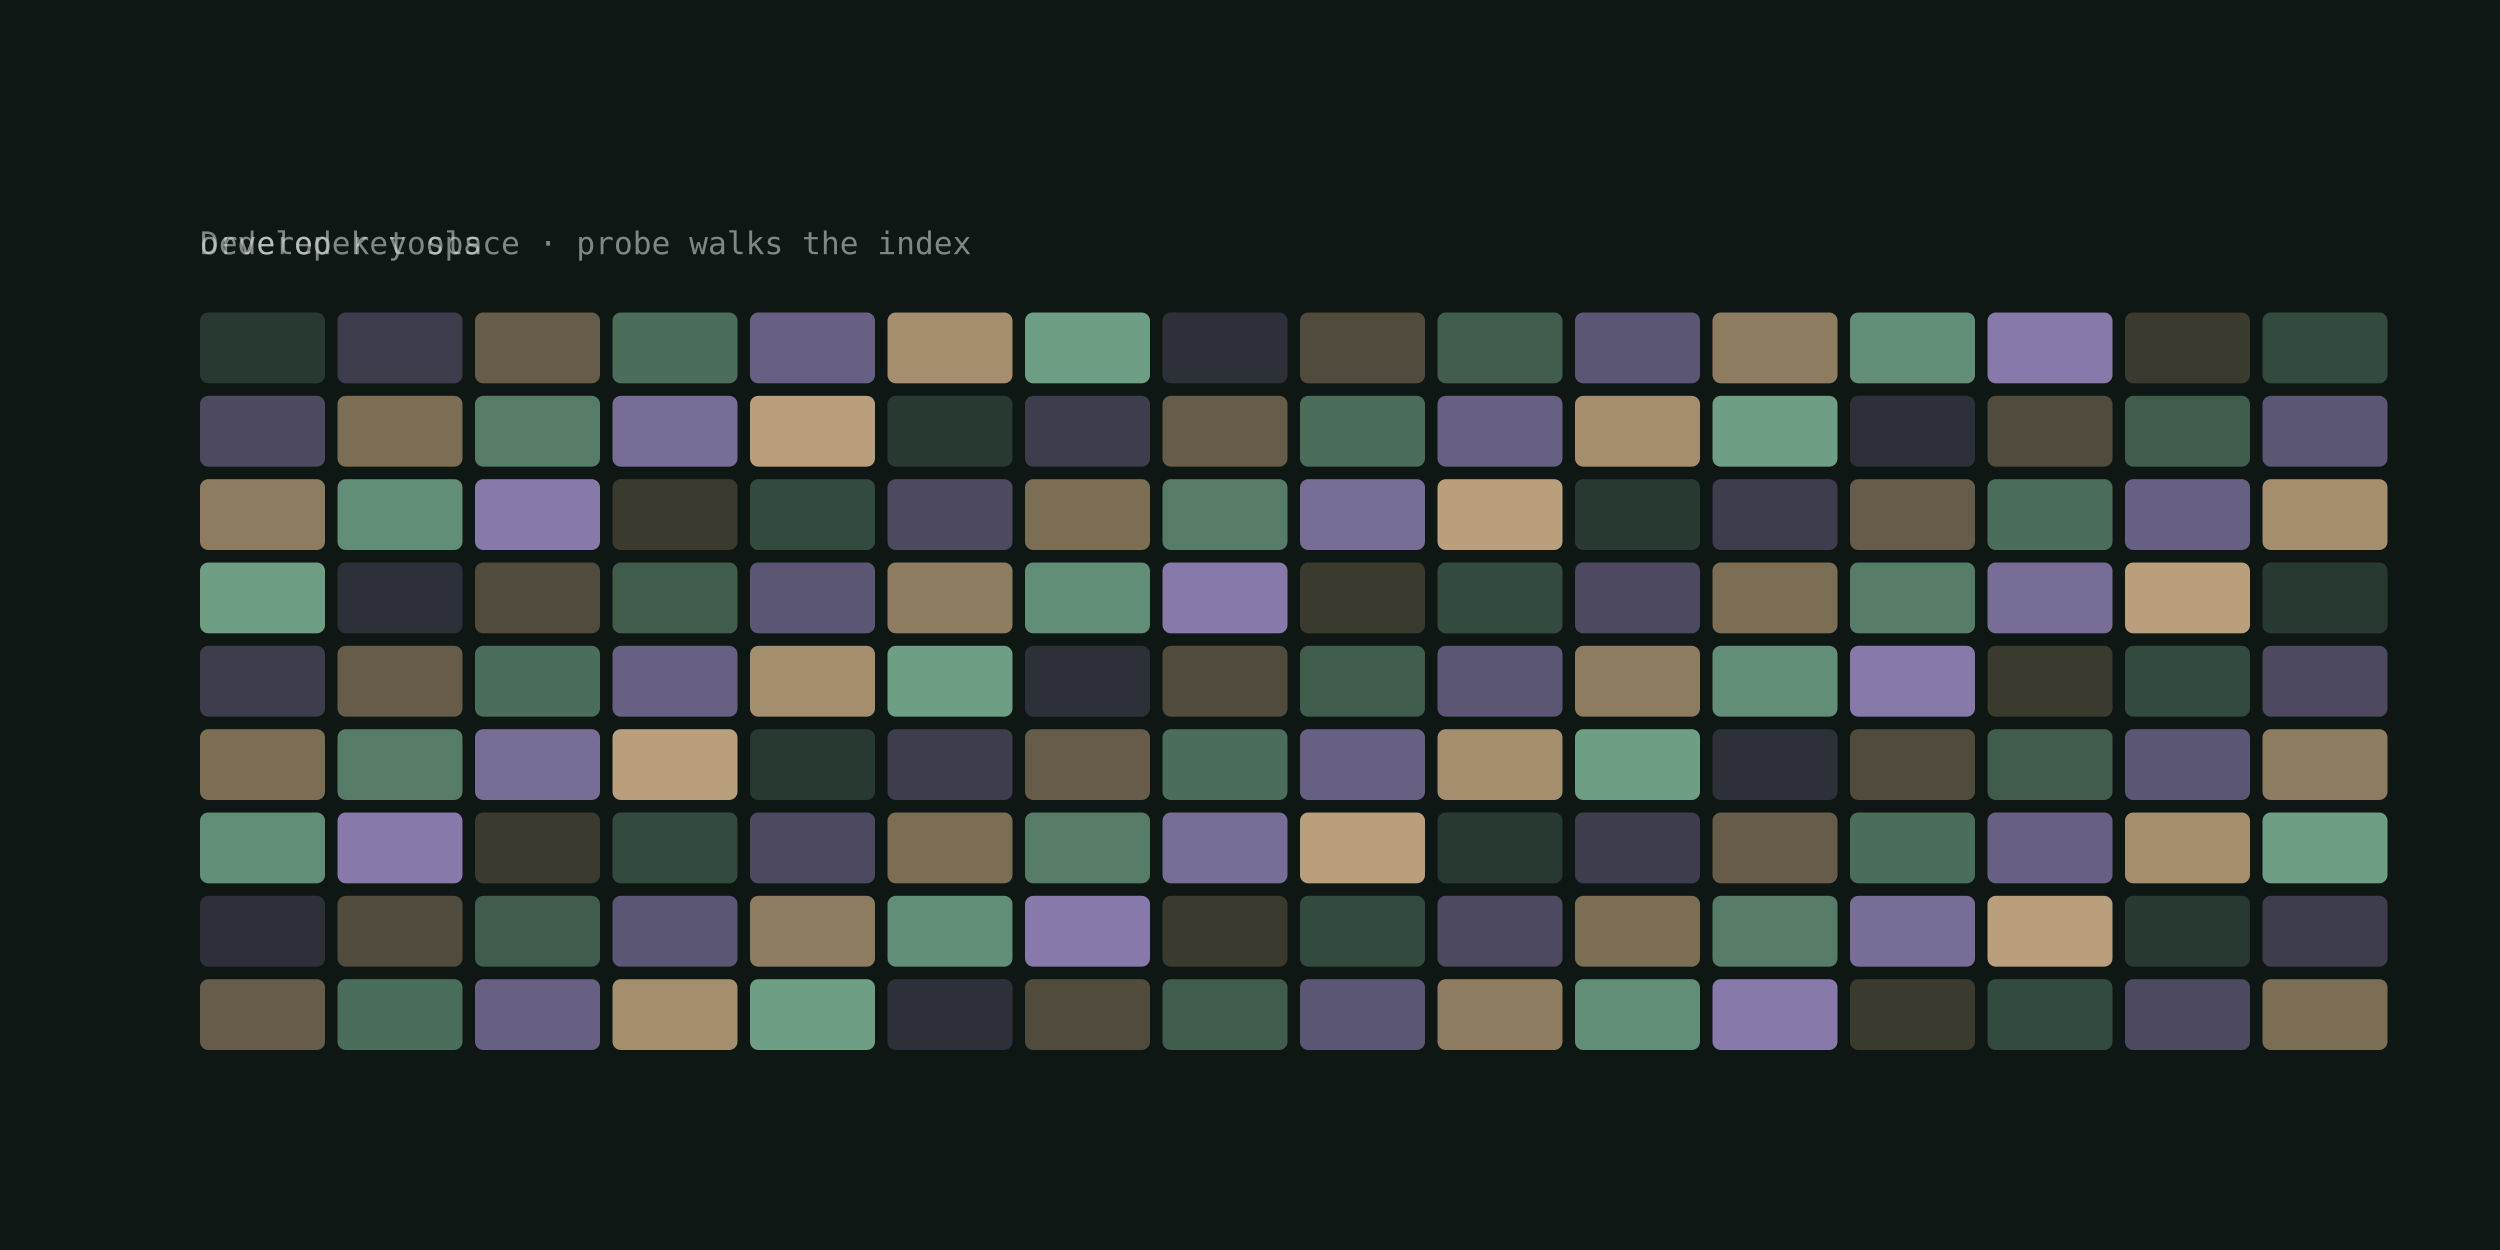
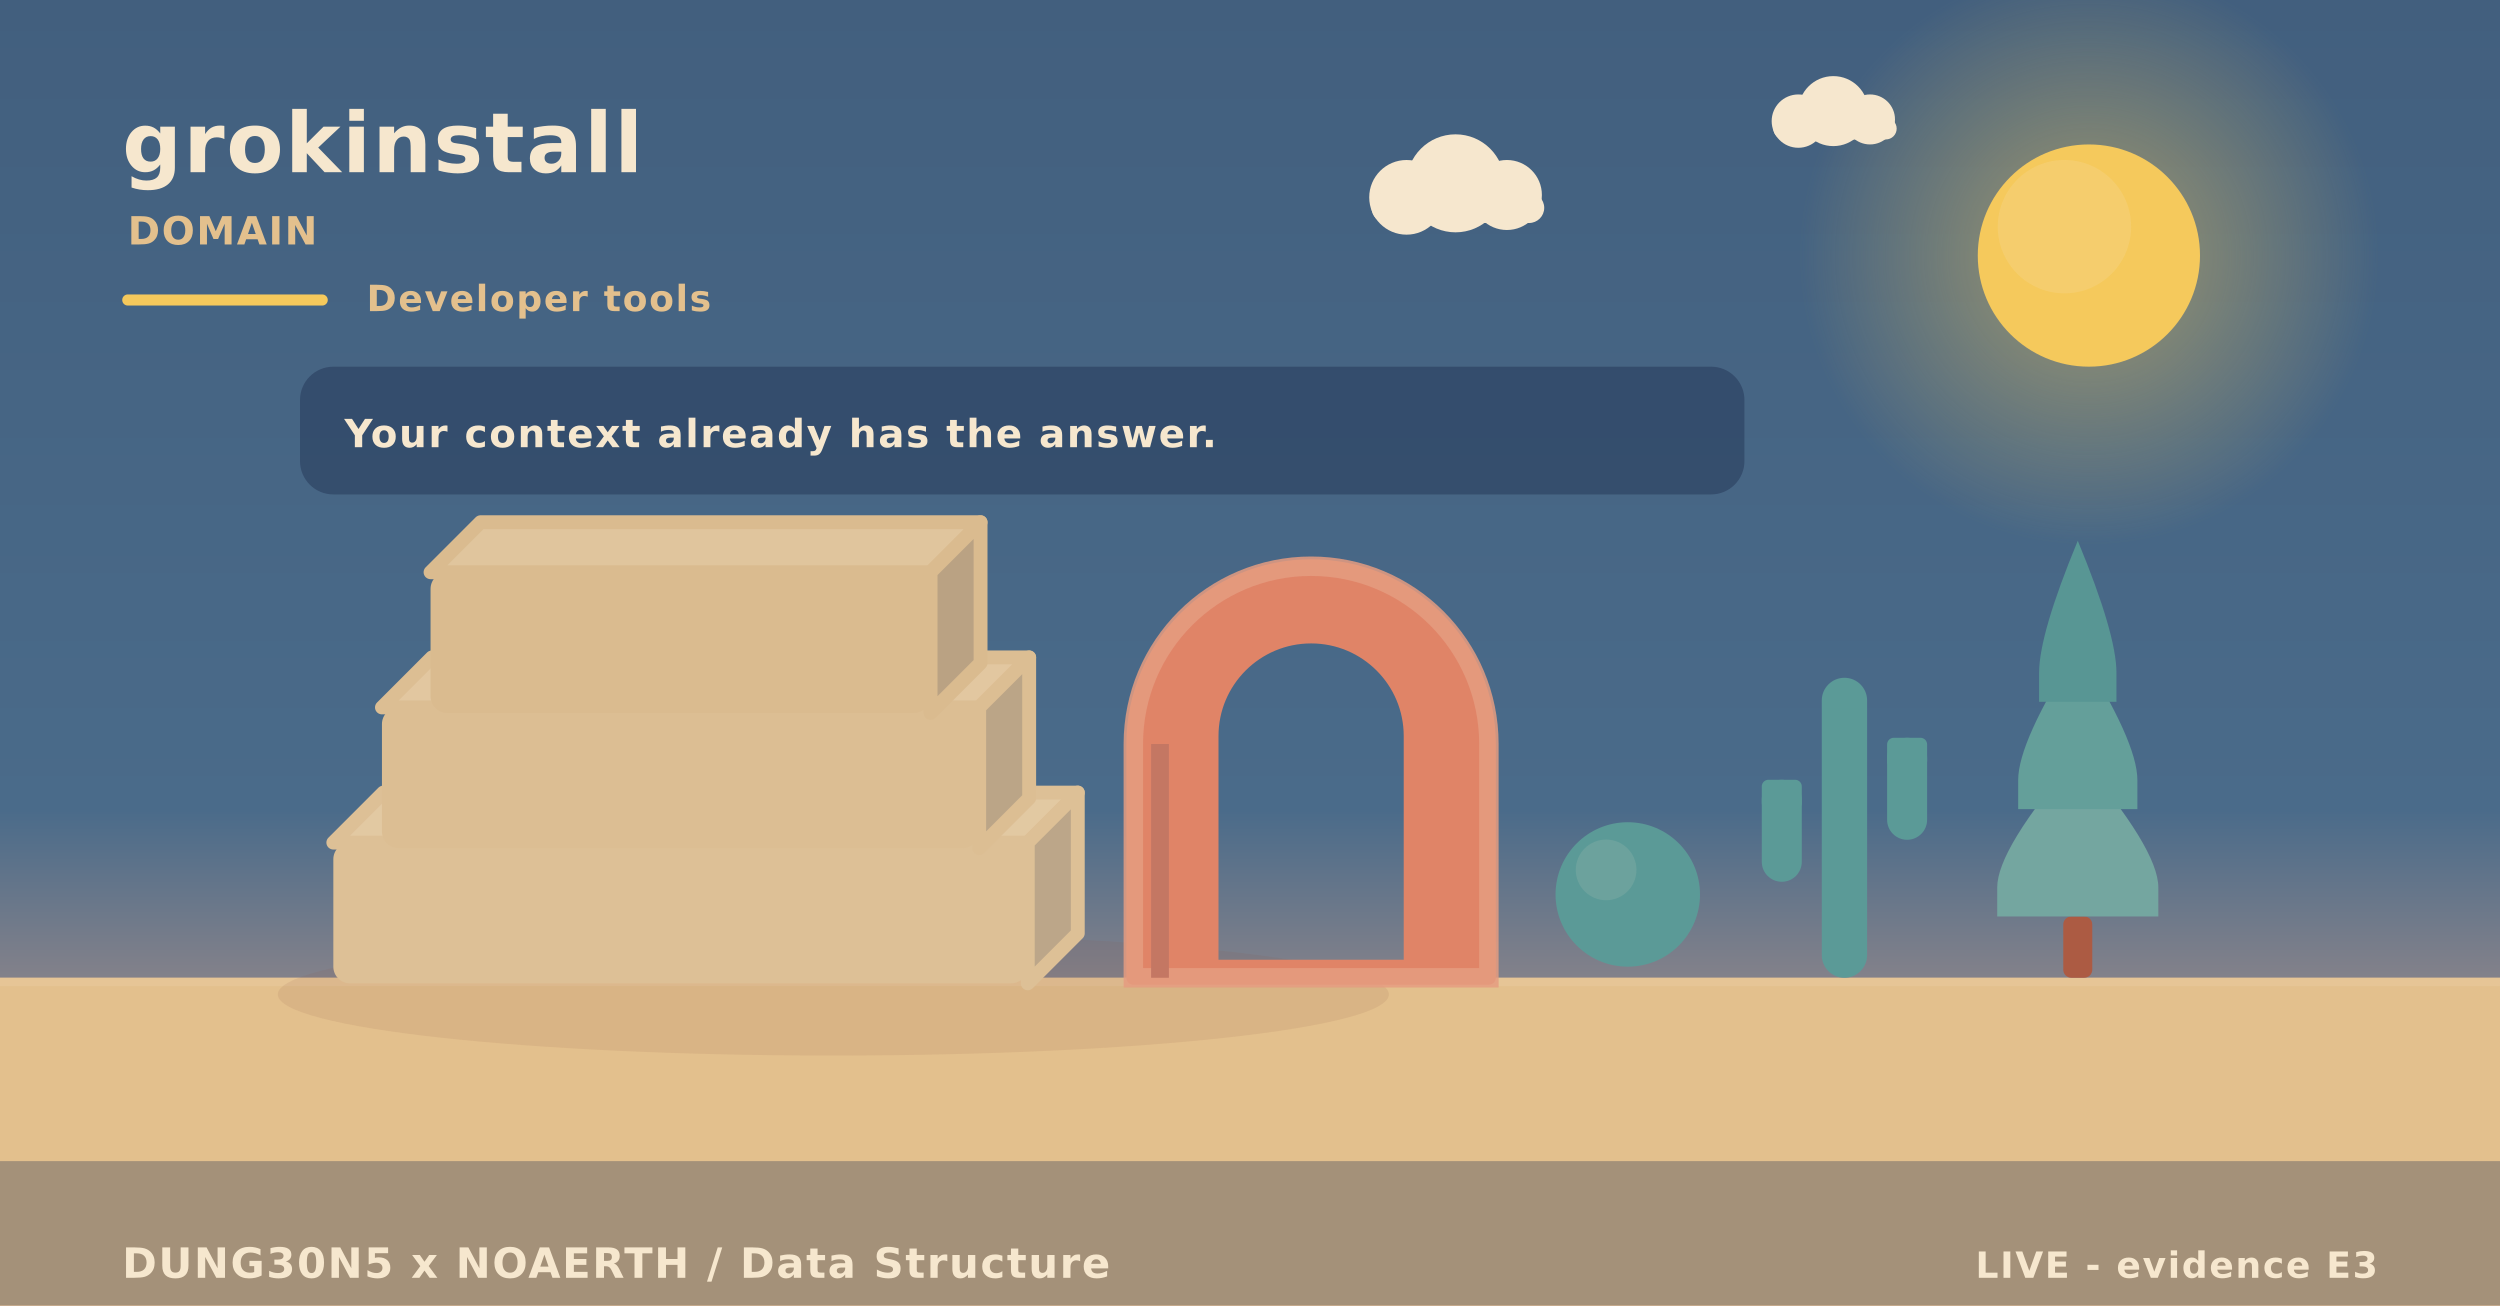
- <svg xmlns="http://www.w3.org/2000/svg" viewBox="0 0 1200 600" width="1200" height="600" role="img" aria-label="grokinstall domain model">
-   <rect width="1200" height="600" fill="#0f1714" />
-   <defs>
-     <linearGradient id="gd" x1="0" y1="0" x2="1" y2="1">
-       <stop offset="0%" stop-color="#95d5b2" />
-       <stop offset="100%" stop-color="#b8a1e6" />
-     </linearGradient>
-   </defs>
-   <rect x="96.00" y="150.00" width="60.00" height="34.00" rx="4.00" fill="#95d5b2" opacity="0.18" />
-   <rect x="162.00" y="150.00" width="60.00" height="34.00" rx="4.00" fill="#b8a1e6" opacity="0.27" />
-   <rect x="228.00" y="150.00" width="60.00" height="34.00" rx="4.00" fill="#ffd6a5" opacity="0.36" />
-   <rect x="294.00" y="150.00" width="60.00" height="34.00" rx="4.00" fill="#95d5b2" opacity="0.45" />
-   <rect x="360.00" y="150.00" width="60.00" height="34.00" rx="4.00" fill="#b8a1e6" opacity="0.53" />
-   <rect x="426.00" y="150.00" width="60.00" height="34.00" rx="4.00" fill="#ffd6a5" opacity="0.62" />
-   <rect x="492.00" y="150.00" width="60.00" height="34.00" rx="4.00" fill="#95d5b2" opacity="0.71" />
-   <rect x="558.00" y="150.00" width="60.00" height="34.00" rx="4.00" fill="#b8a1e6" opacity="0.18" />
-   <rect x="624.00" y="150.00" width="60.00" height="34.00" rx="4.00" fill="#ffd6a5" opacity="0.27" />
-   <rect x="690.00" y="150.00" width="60.00" height="34.00" rx="4.00" fill="#95d5b2" opacity="0.36" />
-   <rect x="756.00" y="150.00" width="60.00" height="34.00" rx="4.00" fill="#b8a1e6" opacity="0.45" />
-   <rect x="822.00" y="150.00" width="60.00" height="34.00" rx="4.00" fill="#ffd6a5" opacity="0.53" />
-   <rect x="888.00" y="150.00" width="60.00" height="34.00" rx="4.00" fill="#95d5b2" opacity="0.62" />
-   <rect x="954.00" y="150.00" width="60.00" height="34.00" rx="4.00" fill="#b8a1e6" opacity="0.71" />
-   <rect x="1020.00" y="150.00" width="60.00" height="34.00" rx="4.00" fill="#ffd6a5" opacity="0.18" />
-   <rect x="1086.00" y="150.00" width="60.00" height="34.00" rx="4.00" fill="#95d5b2" opacity="0.27" />
-   <rect x="96.00" y="190.00" width="60.00" height="34.00" rx="4.00" fill="#b8a1e6" opacity="0.36" />
-   <rect x="162.00" y="190.00" width="60.00" height="34.00" rx="4.00" fill="#ffd6a5" opacity="0.45" />
-   <rect x="228.00" y="190.00" width="60.00" height="34.00" rx="4.00" fill="#95d5b2" opacity="0.53" />
-   <rect x="294.00" y="190.00" width="60.00" height="34.00" rx="4.00" fill="#b8a1e6" opacity="0.62" />
-   <rect x="360.00" y="190.00" width="60.00" height="34.00" rx="4.00" fill="#ffd6a5" opacity="0.71" />
-   <rect x="426.00" y="190.00" width="60.00" height="34.00" rx="4.00" fill="#95d5b2" opacity="0.18" />
-   <rect x="492.00" y="190.00" width="60.00" height="34.00" rx="4.00" fill="#b8a1e6" opacity="0.27" />
-   <rect x="558.00" y="190.00" width="60.00" height="34.00" rx="4.00" fill="#ffd6a5" opacity="0.36" />
-   <rect x="624.00" y="190.00" width="60.00" height="34.00" rx="4.00" fill="#95d5b2" opacity="0.45" />
-   <rect x="690.00" y="190.00" width="60.00" height="34.00" rx="4.00" fill="#b8a1e6" opacity="0.53" />
-   <rect x="756.00" y="190.00" width="60.00" height="34.00" rx="4.00" fill="#ffd6a5" opacity="0.62" />
-   <rect x="822.00" y="190.00" width="60.00" height="34.00" rx="4.00" fill="#95d5b2" opacity="0.71" />
-   <rect x="888.00" y="190.00" width="60.00" height="34.00" rx="4.00" fill="#b8a1e6" opacity="0.18" />
-   <rect x="954.00" y="190.00" width="60.00" height="34.00" rx="4.00" fill="#ffd6a5" opacity="0.27" />
-   <rect x="1020.00" y="190.00" width="60.00" height="34.00" rx="4.00" fill="#95d5b2" opacity="0.36" />
-   <rect x="1086.00" y="190.00" width="60.00" height="34.00" rx="4.00" fill="#b8a1e6" opacity="0.45" />
-   <rect x="96.00" y="230.00" width="60.00" height="34.00" rx="4.00" fill="#ffd6a5" opacity="0.53" />
-   <rect x="162.00" y="230.00" width="60.00" height="34.00" rx="4.00" fill="#95d5b2" opacity="0.62" />
-   <rect x="228.00" y="230.00" width="60.00" height="34.00" rx="4.00" fill="#b8a1e6" opacity="0.71" />
-   <rect x="294.00" y="230.00" width="60.00" height="34.00" rx="4.00" fill="#ffd6a5" opacity="0.18" />
-   <rect x="360.00" y="230.00" width="60.00" height="34.00" rx="4.00" fill="#95d5b2" opacity="0.27" />
-   <rect x="426.00" y="230.00" width="60.00" height="34.00" rx="4.00" fill="#b8a1e6" opacity="0.36" />
-   <rect x="492.00" y="230.00" width="60.00" height="34.00" rx="4.00" fill="#ffd6a5" opacity="0.45" />
-   <rect x="558.00" y="230.00" width="60.00" height="34.00" rx="4.00" fill="#95d5b2" opacity="0.53" />
-   <rect x="624.00" y="230.00" width="60.00" height="34.00" rx="4.00" fill="#b8a1e6" opacity="0.62" />
-   <rect x="690.00" y="230.00" width="60.00" height="34.00" rx="4.00" fill="#ffd6a5" opacity="0.71" />
-   <rect x="756.00" y="230.00" width="60.00" height="34.00" rx="4.00" fill="#95d5b2" opacity="0.18" />
-   <rect x="822.00" y="230.00" width="60.00" height="34.00" rx="4.00" fill="#b8a1e6" opacity="0.27" />
-   <rect x="888.00" y="230.00" width="60.00" height="34.00" rx="4.00" fill="#ffd6a5" opacity="0.36" />
-   <rect x="954.00" y="230.00" width="60.00" height="34.00" rx="4.00" fill="#95d5b2" opacity="0.45" />
-   <rect x="1020.00" y="230.00" width="60.00" height="34.00" rx="4.00" fill="#b8a1e6" opacity="0.53" />
-   <rect x="1086.00" y="230.00" width="60.00" height="34.00" rx="4.00" fill="#ffd6a5" opacity="0.62" />
-   <rect x="96.00" y="270.00" width="60.00" height="34.00" rx="4.00" fill="#95d5b2" opacity="0.71" />
-   <rect x="162.00" y="270.00" width="60.00" height="34.00" rx="4.00" fill="#b8a1e6" opacity="0.18" />
-   <rect x="228.00" y="270.00" width="60.00" height="34.00" rx="4.00" fill="#ffd6a5" opacity="0.27" />
-   <rect x="294.00" y="270.00" width="60.00" height="34.00" rx="4.00" fill="#95d5b2" opacity="0.36" />
-   <rect x="360.00" y="270.00" width="60.00" height="34.00" rx="4.00" fill="#b8a1e6" opacity="0.45" />
-   <rect x="426.00" y="270.00" width="60.00" height="34.00" rx="4.00" fill="#ffd6a5" opacity="0.53" />
-   <rect x="492.00" y="270.00" width="60.00" height="34.00" rx="4.00" fill="#95d5b2" opacity="0.62" />
-   <rect x="558.00" y="270.00" width="60.00" height="34.00" rx="4.00" fill="#b8a1e6" opacity="0.71" />
-   <rect x="624.00" y="270.00" width="60.00" height="34.00" rx="4.00" fill="#ffd6a5" opacity="0.18" />
-   <rect x="690.00" y="270.00" width="60.00" height="34.00" rx="4.00" fill="#95d5b2" opacity="0.27" />
-   <rect x="756.00" y="270.00" width="60.00" height="34.00" rx="4.00" fill="#b8a1e6" opacity="0.36" />
-   <rect x="822.00" y="270.00" width="60.00" height="34.00" rx="4.00" fill="#ffd6a5" opacity="0.45" />
-   <rect x="888.00" y="270.00" width="60.00" height="34.00" rx="4.00" fill="#95d5b2" opacity="0.53" />
-   <rect x="954.00" y="270.00" width="60.00" height="34.00" rx="4.00" fill="#b8a1e6" opacity="0.62" />
-   <rect x="1020.00" y="270.00" width="60.00" height="34.00" rx="4.00" fill="#ffd6a5" opacity="0.71" />
-   <rect x="1086.00" y="270.00" width="60.00" height="34.00" rx="4.00" fill="#95d5b2" opacity="0.18" />
-   <rect x="96.00" y="310.00" width="60.00" height="34.00" rx="4.00" fill="#b8a1e6" opacity="0.27" />
-   <rect x="162.00" y="310.00" width="60.00" height="34.00" rx="4.00" fill="#ffd6a5" opacity="0.36" />
-   <rect x="228.00" y="310.00" width="60.00" height="34.00" rx="4.00" fill="#95d5b2" opacity="0.45" />
-   <rect x="294.00" y="310.00" width="60.00" height="34.00" rx="4.00" fill="#b8a1e6" opacity="0.53" />
-   <rect x="360.00" y="310.00" width="60.00" height="34.00" rx="4.00" fill="#ffd6a5" opacity="0.62" />
-   <rect x="426.00" y="310.00" width="60.00" height="34.00" rx="4.00" fill="#95d5b2" opacity="0.71" />
-   <rect x="492.00" y="310.00" width="60.00" height="34.00" rx="4.00" fill="#b8a1e6" opacity="0.18" />
-   <rect x="558.00" y="310.00" width="60.00" height="34.00" rx="4.00" fill="#ffd6a5" opacity="0.27" />
-   <rect x="624.00" y="310.00" width="60.00" height="34.00" rx="4.00" fill="#95d5b2" opacity="0.36" />
-   <rect x="690.00" y="310.00" width="60.00" height="34.00" rx="4.00" fill="#b8a1e6" opacity="0.45" />
-   <rect x="756.00" y="310.00" width="60.00" height="34.00" rx="4.00" fill="#ffd6a5" opacity="0.53" />
-   <rect x="822.00" y="310.00" width="60.00" height="34.00" rx="4.00" fill="#95d5b2" opacity="0.62" />
-   <rect x="888.00" y="310.00" width="60.00" height="34.00" rx="4.00" fill="#b8a1e6" opacity="0.71" />
-   <rect x="954.00" y="310.00" width="60.00" height="34.00" rx="4.00" fill="#ffd6a5" opacity="0.18" />
-   <rect x="1020.00" y="310.00" width="60.00" height="34.00" rx="4.00" fill="#95d5b2" opacity="0.27" />
-   <rect x="1086.00" y="310.00" width="60.00" height="34.00" rx="4.00" fill="#b8a1e6" opacity="0.36" />
-   <rect x="96.00" y="350.00" width="60.00" height="34.00" rx="4.00" fill="#ffd6a5" opacity="0.45" />
-   <rect x="162.00" y="350.00" width="60.00" height="34.00" rx="4.00" fill="#95d5b2" opacity="0.53" />
-   <rect x="228.00" y="350.00" width="60.00" height="34.00" rx="4.00" fill="#b8a1e6" opacity="0.62" />
-   <rect x="294.00" y="350.00" width="60.00" height="34.00" rx="4.00" fill="#ffd6a5" opacity="0.71" />
-   <rect x="360.00" y="350.00" width="60.00" height="34.00" rx="4.00" fill="#95d5b2" opacity="0.18" />
-   <rect x="426.00" y="350.00" width="60.00" height="34.00" rx="4.00" fill="#b8a1e6" opacity="0.27" />
-   <rect x="492.00" y="350.00" width="60.00" height="34.00" rx="4.00" fill="#ffd6a5" opacity="0.36" />
-   <rect x="558.00" y="350.00" width="60.00" height="34.00" rx="4.00" fill="#95d5b2" opacity="0.45" />
-   <rect x="624.00" y="350.00" width="60.00" height="34.00" rx="4.00" fill="#b8a1e6" opacity="0.53" />
-   <rect x="690.00" y="350.00" width="60.00" height="34.00" rx="4.00" fill="#ffd6a5" opacity="0.62" />
-   <rect x="756.00" y="350.00" width="60.00" height="34.00" rx="4.00" fill="#95d5b2" opacity="0.71" />
-   <rect x="822.00" y="350.00" width="60.00" height="34.00" rx="4.00" fill="#b8a1e6" opacity="0.18" />
-   <rect x="888.00" y="350.00" width="60.00" height="34.00" rx="4.00" fill="#ffd6a5" opacity="0.27" />
-   <rect x="954.00" y="350.00" width="60.00" height="34.00" rx="4.00" fill="#95d5b2" opacity="0.36" />
-   <rect x="1020.00" y="350.00" width="60.00" height="34.00" rx="4.00" fill="#b8a1e6" opacity="0.45" />
-   <rect x="1086.00" y="350.00" width="60.00" height="34.00" rx="4.00" fill="#ffd6a5" opacity="0.53" />
-   <rect x="96.00" y="390.00" width="60.00" height="34.00" rx="4.00" fill="#95d5b2" opacity="0.62" />
-   <rect x="162.00" y="390.00" width="60.00" height="34.00" rx="4.00" fill="#b8a1e6" opacity="0.71" />
-   <rect x="228.00" y="390.00" width="60.00" height="34.00" rx="4.00" fill="#ffd6a5" opacity="0.18" />
-   <rect x="294.00" y="390.00" width="60.00" height="34.00" rx="4.00" fill="#95d5b2" opacity="0.27" />
-   <rect x="360.00" y="390.00" width="60.00" height="34.00" rx="4.00" fill="#b8a1e6" opacity="0.36" />
-   <rect x="426.00" y="390.00" width="60.00" height="34.00" rx="4.00" fill="#ffd6a5" opacity="0.45" />
-   <rect x="492.00" y="390.00" width="60.00" height="34.00" rx="4.00" fill="#95d5b2" opacity="0.53" />
-   <rect x="558.00" y="390.00" width="60.00" height="34.00" rx="4.00" fill="#b8a1e6" opacity="0.62" />
-   <rect x="624.00" y="390.00" width="60.00" height="34.00" rx="4.00" fill="#ffd6a5" opacity="0.71" />
-   <rect x="690.00" y="390.00" width="60.00" height="34.00" rx="4.00" fill="#95d5b2" opacity="0.18" />
-   <rect x="756.00" y="390.00" width="60.00" height="34.00" rx="4.00" fill="#b8a1e6" opacity="0.27" />
-   <rect x="822.00" y="390.00" width="60.00" height="34.00" rx="4.00" fill="#ffd6a5" opacity="0.36" />
-   <rect x="888.00" y="390.00" width="60.00" height="34.00" rx="4.00" fill="#95d5b2" opacity="0.45" />
-   <rect x="954.00" y="390.00" width="60.00" height="34.00" rx="4.00" fill="#b8a1e6" opacity="0.53" />
-   <rect x="1020.00" y="390.00" width="60.00" height="34.00" rx="4.00" fill="#ffd6a5" opacity="0.62" />
-   <rect x="1086.00" y="390.00" width="60.00" height="34.00" rx="4.00" fill="#95d5b2" opacity="0.71" />
-   <rect x="96.00" y="430.00" width="60.00" height="34.00" rx="4.00" fill="#b8a1e6" opacity="0.18" />
-   <rect x="162.00" y="430.00" width="60.00" height="34.00" rx="4.00" fill="#ffd6a5" opacity="0.27" />
-   <rect x="228.00" y="430.00" width="60.00" height="34.00" rx="4.00" fill="#95d5b2" opacity="0.36" />
-   <rect x="294.00" y="430.00" width="60.00" height="34.00" rx="4.00" fill="#b8a1e6" opacity="0.45" />
-   <rect x="360.00" y="430.00" width="60.00" height="34.00" rx="4.00" fill="#ffd6a5" opacity="0.53" />
-   <rect x="426.00" y="430.00" width="60.00" height="34.00" rx="4.00" fill="#95d5b2" opacity="0.62" />
-   <rect x="492.00" y="430.00" width="60.00" height="34.00" rx="4.00" fill="#b8a1e6" opacity="0.71" />
-   <rect x="558.00" y="430.00" width="60.00" height="34.00" rx="4.00" fill="#ffd6a5" opacity="0.18" />
-   <rect x="624.00" y="430.00" width="60.00" height="34.00" rx="4.00" fill="#95d5b2" opacity="0.27" />
-   <rect x="690.00" y="430.00" width="60.00" height="34.00" rx="4.00" fill="#b8a1e6" opacity="0.36" />
-   <rect x="756.00" y="430.00" width="60.00" height="34.00" rx="4.00" fill="#ffd6a5" opacity="0.45" />
-   <rect x="822.00" y="430.00" width="60.00" height="34.00" rx="4.00" fill="#95d5b2" opacity="0.53" />
-   <rect x="888.00" y="430.00" width="60.00" height="34.00" rx="4.00" fill="#b8a1e6" opacity="0.62" />
-   <rect x="954.00" y="430.00" width="60.00" height="34.00" rx="4.00" fill="#ffd6a5" opacity="0.71" />
-   <rect x="1020.00" y="430.00" width="60.00" height="34.00" rx="4.00" fill="#95d5b2" opacity="0.18" />
-   <rect x="1086.00" y="430.00" width="60.00" height="34.00" rx="4.00" fill="#b8a1e6" opacity="0.27" />
-   <rect x="96.00" y="470.00" width="60.00" height="34.00" rx="4.00" fill="#ffd6a5" opacity="0.36" />
-   <rect x="162.00" y="470.00" width="60.00" height="34.00" rx="4.00" fill="#95d5b2" opacity="0.45" />
-   <rect x="228.00" y="470.00" width="60.00" height="34.00" rx="4.00" fill="#b8a1e6" opacity="0.53" />
-   <rect x="294.00" y="470.00" width="60.00" height="34.00" rx="4.00" fill="#ffd6a5" opacity="0.62" />
-   <rect x="360.00" y="470.00" width="60.00" height="34.00" rx="4.00" fill="#95d5b2" opacity="0.71" />
-   <rect x="426.00" y="470.00" width="60.00" height="34.00" rx="4.00" fill="#b8a1e6" opacity="0.18" />
-   <rect x="492.00" y="470.00" width="60.00" height="34.00" rx="4.00" fill="#ffd6a5" opacity="0.27" />
-   <rect x="558.00" y="470.00" width="60.00" height="34.00" rx="4.00" fill="#95d5b2" opacity="0.36" />
-   <rect x="624.00" y="470.00" width="60.00" height="34.00" rx="4.00" fill="#b8a1e6" opacity="0.45" />
-   <rect x="690.00" y="470.00" width="60.00" height="34.00" rx="4.00" fill="#ffd6a5" opacity="0.53" />
-   <rect x="756.00" y="470.00" width="60.00" height="34.00" rx="4.00" fill="#95d5b2" opacity="0.62" />
-   <rect x="822.00" y="470.00" width="60.00" height="34.00" rx="4.00" fill="#b8a1e6" opacity="0.71" />
-   <rect x="888.00" y="470.00" width="60.00" height="34.00" rx="4.00" fill="#ffd6a5" opacity="0.18" />
-   <rect x="954.00" y="470.00" width="60.00" height="34.00" rx="4.00" fill="#95d5b2" opacity="0.27" />
-   <rect x="1020.00" y="470.00" width="60.00" height="34.00" rx="4.00" fill="#b8a1e6" opacity="0.36" />
-   <rect x="1086.00" y="470.00" width="60.00" height="34.00" rx="4.00" fill="#ffd6a5" opacity="0.45" />
-   <text x="96" y="122" font-family="ui-monospace,Menlo,monospace" font-size="15" fill="rgba(240,248,244,0.500)">ordered key space · probe walks the index</text>
-   <text x="96" y="122" font-family="ui-monospace,Menlo,monospace" font-size="15" fill="rgba(240,248,244,0.500)">Developer tools</text>
+ <svg xmlns="http://www.w3.org/2000/svg" width="900" height="470" viewBox="0 0 900 470" role="img" aria-label="grokinstall - the problem it addresses">
+   <linearGradient id="skym" x1="0" y1="0" x2="0" y2="1">
+     <stop offset="0" stop-color="#425f7e" />
+     <stop offset="0.62" stop-color="#4a6b8a" />
+     <stop offset="1" stop-color="#f3ad8a" />
+   </linearGradient>
+   <rect width="900" height="470" fill="url(#skym)" />
+   <radialGradient id="sunm">
+     <stop offset="0.35" stop-color="#f5c95c" stop-opacity="0.34" />
+     <stop offset="1" stop-color="#f5c95c" stop-opacity="0" />
+   </radialGradient>
+   <circle cx="752" cy="92" r="104" fill="url(#sunm)" />
+   <circle cx="752" cy="92" r="40" fill="#f5c95c" />
+   <circle cx="743.2" cy="81.6" r="24" fill="#f5d27e" opacity="0.5" />
+   <g>
+     <circle cx="524" cy="66" r="17.64" fill="#f6e7ce" />
+     <circle cx="506.36" cy="71.04" r="13.44" fill="#f6e7ce" />
+     <circle cx="542.48" cy="70.2" r="12.6" fill="#f6e7ce" />
+     <rect x="493.76" y="69.36" width="62.16" height="10.92" rx="5.46" fill="#f6e7ce" />
+   </g>
+   <g>
+     <circle cx="660" cy="40" r="12.6" fill="#f6e7ce" />
+     <circle cx="647.4" cy="43.6" r="9.6" fill="#f6e7ce" />
+     <circle cx="673.2" cy="43" r="9" fill="#f6e7ce" />
+     <rect x="638.4" y="42.4" width="44.4" height="7.8" rx="3.9" fill="#f6e7ce" />
+   </g>
+   <rect x="0" y="352" width="900" height="118" fill="#e3c08d" />
+   <rect x="0" y="352" width="900" height="3" fill="#e6c596" />
+   <text x="44" y="62" font-family="Verdana,DejaVu Sans,sans-serif" font-size="30" font-weight="700" letter-spacing="0.6" fill="#f6e7ce" text-anchor="start">grokinstall</text>
+   <text x="46" y="88" font-family="Verdana,DejaVu Sans,sans-serif" font-size="14" font-weight="700" letter-spacing="0.6" fill="#e3c08d" text-anchor="start">DOMAIN</text>
+   <rect x="44" y="106" width="74" height="4" rx="2" fill="#f5c95c" />
+   <text x="132" y="112" font-family="Verdana,DejaVu Sans,sans-serif" font-size="13" font-weight="700" letter-spacing="0.6" fill="#e3c08d" text-anchor="start">Developer tools</text>
+   <ellipse cx="300" cy="358" rx="200" ry="22" fill="rgba(138,90,68,0.11)" />
+   <path d="M120,303.33 L370,303.33 L388,285.33 L138,285.33 Z" fill="#e2c9a2" stroke="#ddc096" stroke-width="5" stroke-linejoin="round" />
+   <path d="M370,303.33 L388,285.33 L388,336 L370,354 Z" fill="#bca689" stroke="#ddc096" stroke-width="5" stroke-linejoin="round" />
+   <rect x="120" y="303.33" width="250" height="50.67" rx="6" fill="#ddc096" />
+   <path d="M137.5,254.67 L352.5,254.67 L370.5,236.67 L155.5,236.67 Z" fill="#e2c7a0" stroke="#dcbe93" stroke-width="5" stroke-linejoin="round" />
+   <path d="M352.5,254.67 L370.5,236.67 L370.5,287.33 L352.5,305.33 Z" fill="#bba587" stroke="#dcbe93" stroke-width="5" stroke-linejoin="round" />
+   <rect x="137.5" y="254.67" width="215" height="50.67" rx="6" fill="#dcbe93" />
+   <path d="M155,206 L335,206 L353,188 L173,188 Z" fill="#e0c59d" stroke="#dabb8f" stroke-width="5" stroke-linejoin="round" />
+   <path d="M335,206 L353,188 L353,238.67 L335,256.67 Z" fill="#baa283" stroke="#dabb8f" stroke-width="5" stroke-linejoin="round" />
+   <rect x="155" y="206" width="180" height="50.67" rx="6" fill="#dabb8f" />
+   <path d="M408,352 L408,267.84 A64,64 0 0 1 536,267.84 L536,352 Z M436.16,348 L436.16,264.97 A35.84,35.84 0 0 1 507.84,264.97 L507.84,348 Z" fill="#e08467" fill-rule="evenodd" stroke="#e08467" stroke-width="5" stroke-linejoin="round" />
+   <path d="M408,352 L408,267.84 A64,64 0 0 1 536,267.84 L536,352 Z" fill="none" stroke="#e59c80" stroke-width="7" stroke-linecap="round" opacity="0.85" />
+   <rect x="414.4" y="267.84" width="6.4" height="84.16" fill="#c47763" />
+   <circle cx="586" cy="322" r="26" fill="#5b9a97" />
+   <circle cx="578.2" cy="313.16" r="10.92" fill="#7aa9a2" opacity="0.55" />
+   <rect x="655.84" y="244" width="16.32" height="108" rx="8.16" fill="#5b9a97" />
+   <rect x="634.24" y="280.72" width="14.4" height="36.72" rx="7.2" fill="#5b9a97" />
+   <rect x="634.24" y="280.72" width="14.4" height="10.8" rx="2.4" fill="#5b9a97" />
+   <rect x="679.36" y="265.6" width="14.4" height="36.72" rx="7.2" fill="#5b9a97" />
+   <rect x="679.36" y="265.6" width="14.4" height="10.8" rx="2.4" fill="#5b9a97" />
+   <rect x="742.78" y="329.92" width="10.44" height="22.08" rx="2.9" fill="#ac5b43" />
+   <path d="M748,271.96 Q719,305.58 719,319.49 Q719,329.92 719,329.92 L777,329.92 Q777,329.92 777,319.49 Q777,305.58 748,271.96 Z" fill="#74a6a0" />
+   <path d="M748,233.32 Q726.54,266.94 726.54,280.85 Q726.54,291.28 726.54,291.28 L769.46,291.28 Q769.46,291.28 769.46,280.85 Q769.46,266.94 748,233.32 Z" fill="#649f9a" />
+   <path d="M748,194.68 Q734.08,228.3 734.08,242.21 Q734.08,252.64 734.08,252.64 L761.92,252.64 Q761.92,252.64 761.92,242.21 Q761.92,228.3 748,194.68 Z" fill="#589694" />
+   <rect x="108" y="132" width="520" height="46" rx="12" fill="rgba(27,42,74,0.42)" opacity="0.94" />
+   <text x="124" y="161" font-family="Verdana,DejaVu Sans,sans-serif" font-size="14" font-weight="700" letter-spacing="0.6" fill="#f6e7ce" text-anchor="start">Your context already has the answer.</text>
+   <rect x="0" y="418" width="900" height="52" rx="0" fill="#a08e78" opacity="0.94" />
+   <text x="44" y="460" font-family="Verdana,DejaVu Sans,sans-serif" font-size="15" font-weight="700" letter-spacing="0.6" fill="#f6e7ce" text-anchor="start">DUNG30N5 x NOAERTH  /  Data Structure</text>
+   <text x="856" y="460" font-family="Verdana,DejaVu Sans,sans-serif" font-size="13" font-weight="700" letter-spacing="0.6" fill="#f6e7ce" text-anchor="end">LIVE  -  evidence E3</text>
</svg>
